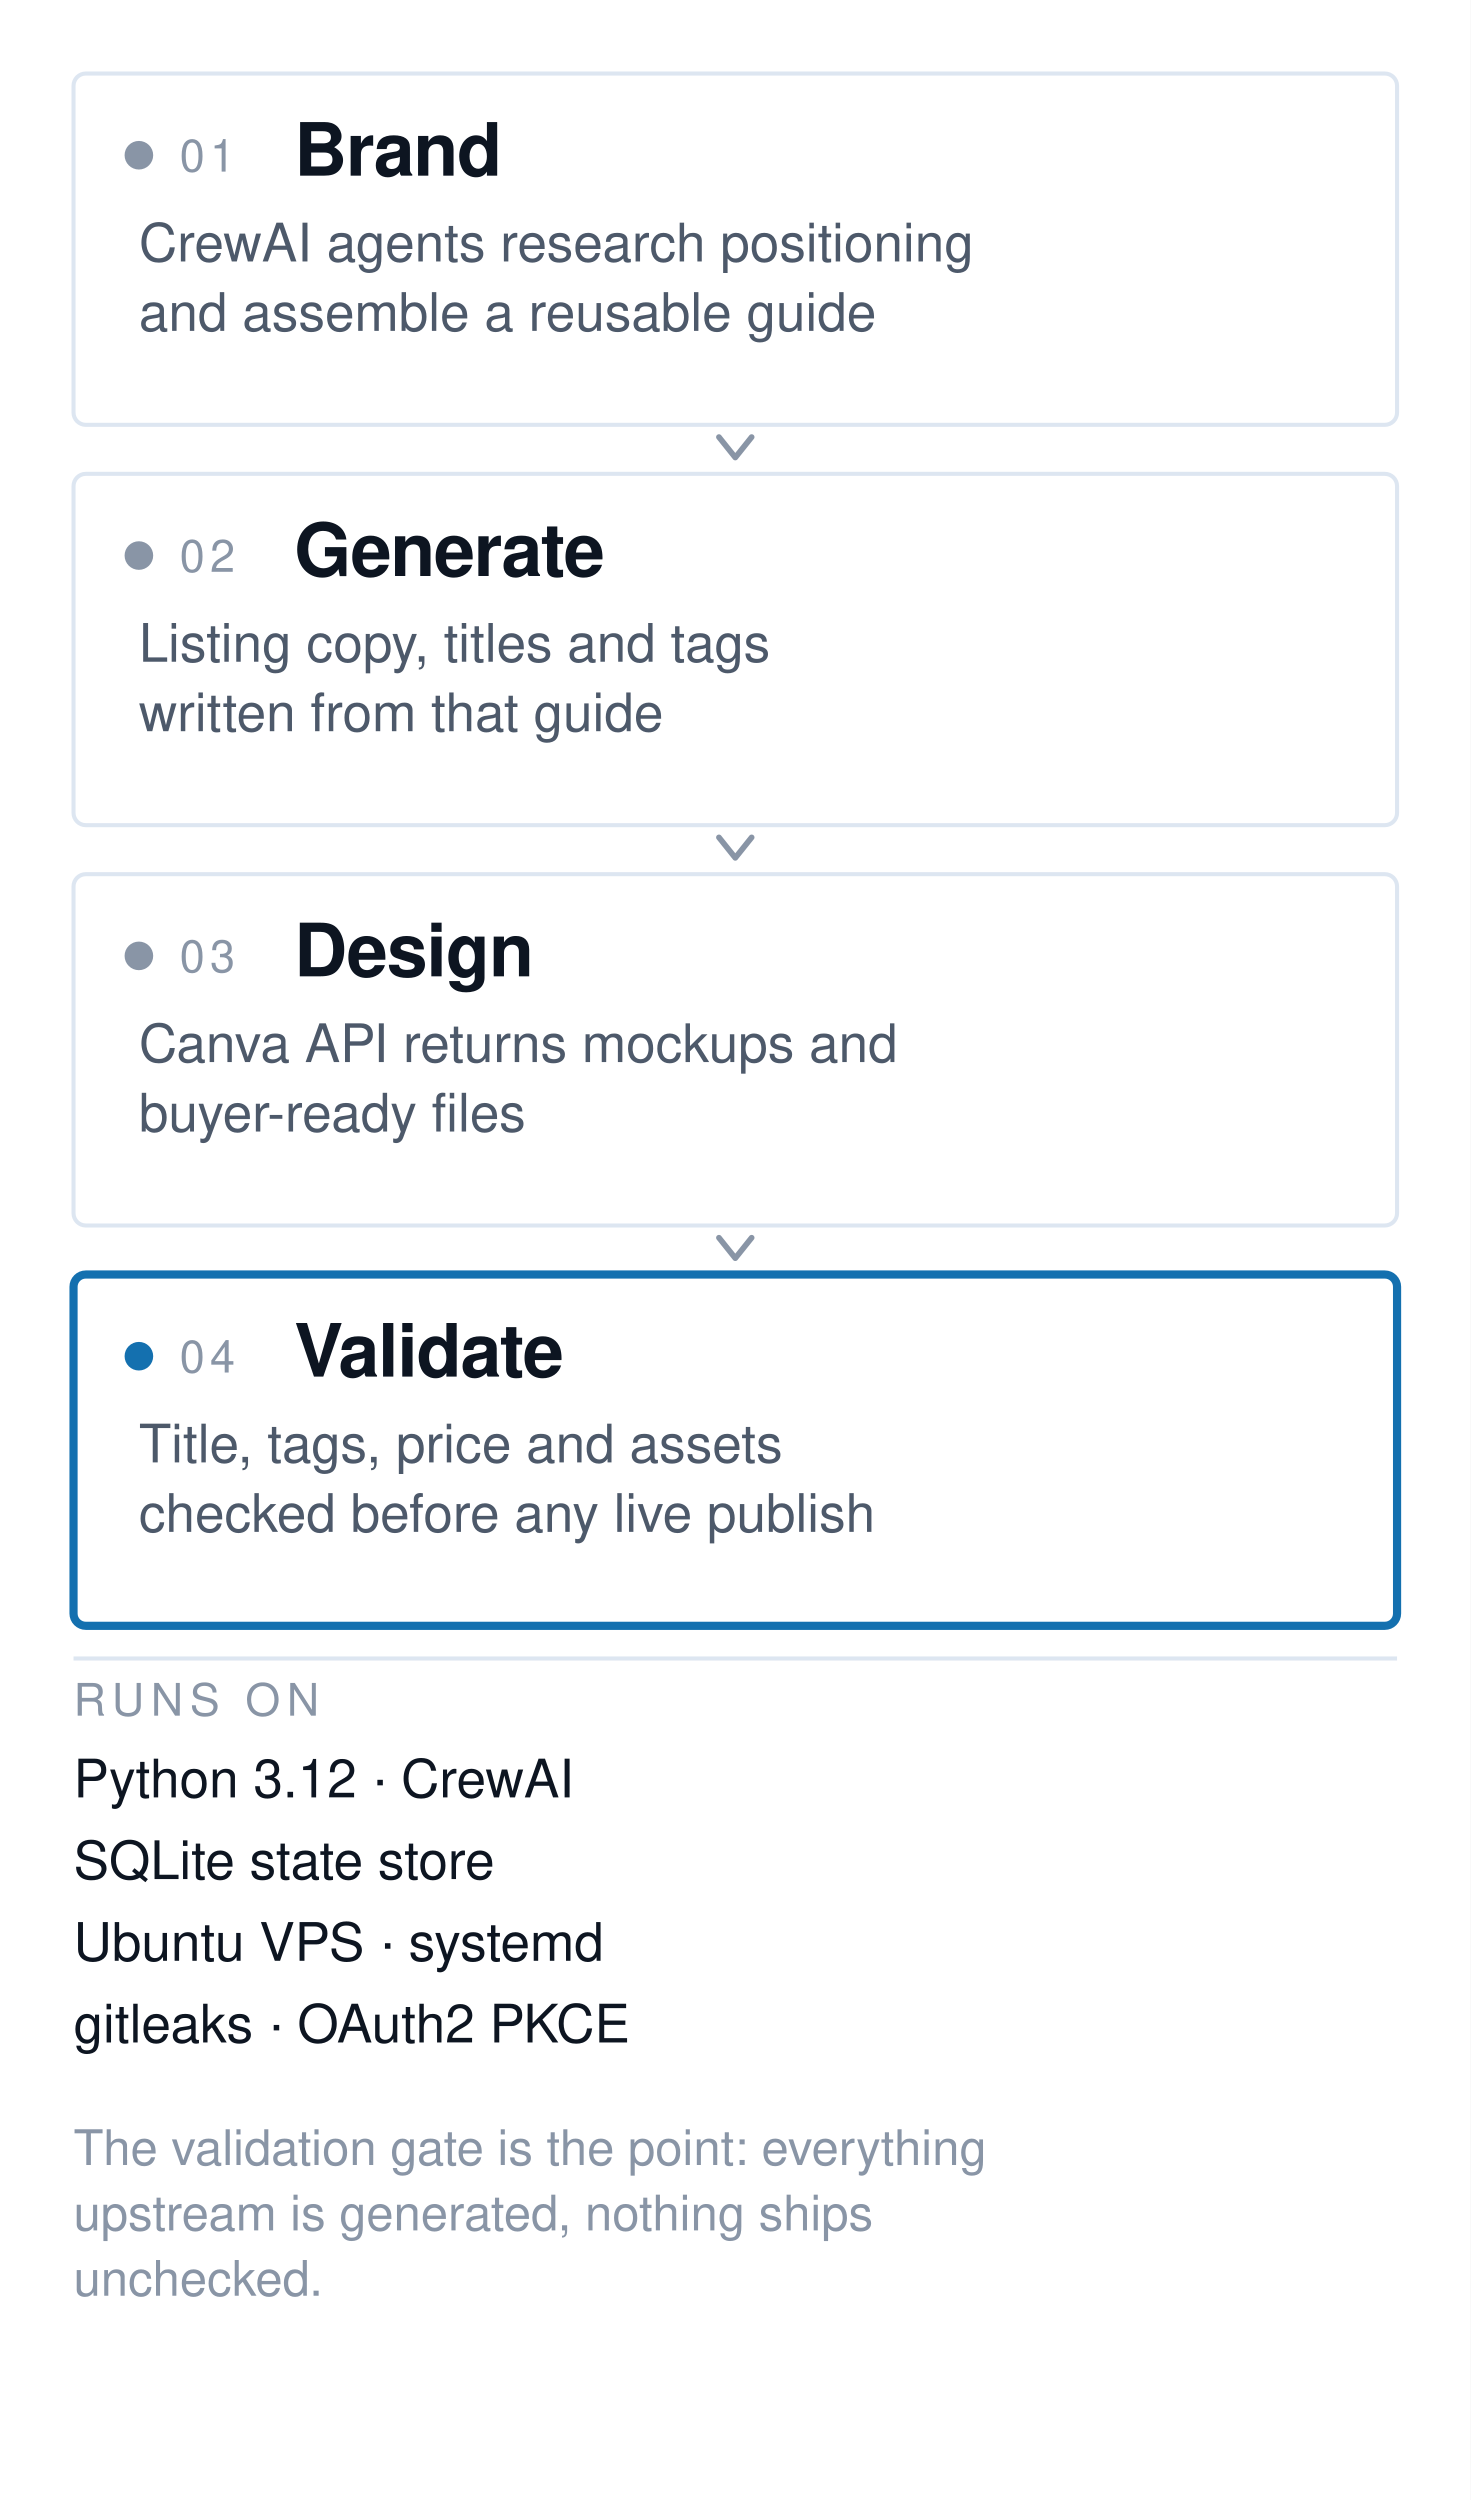
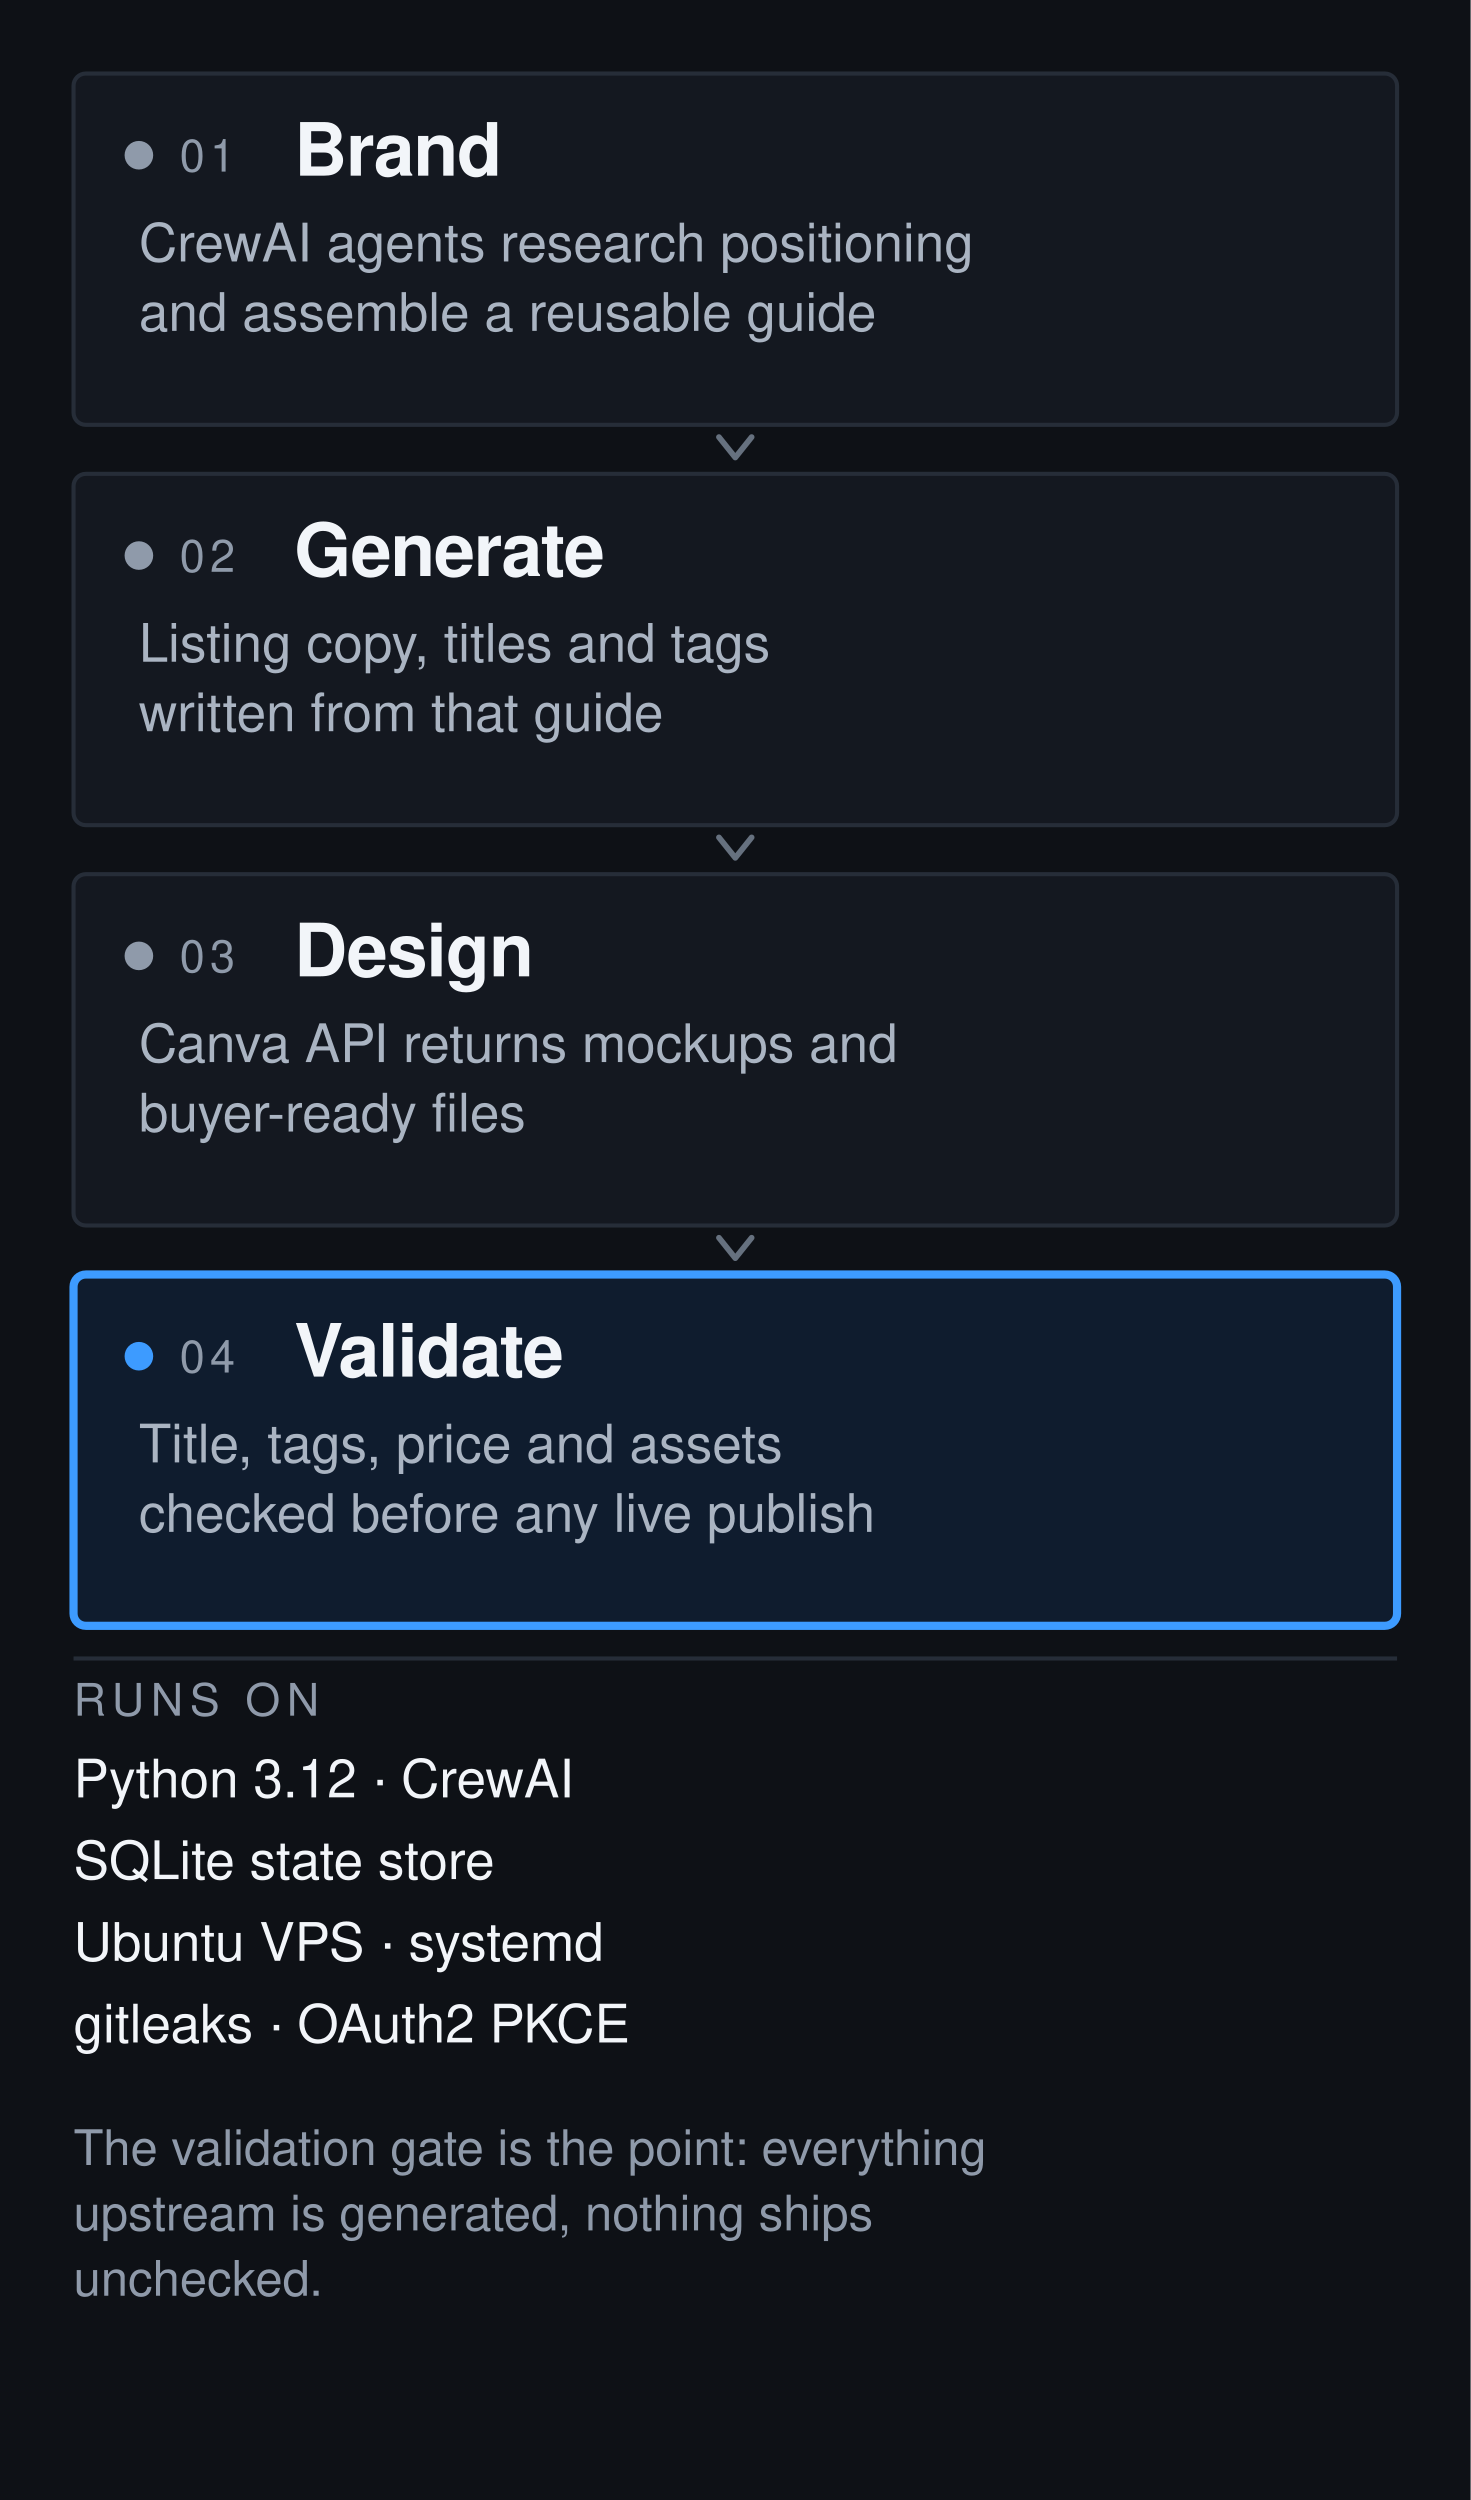
<svg xmlns="http://www.w3.org/2000/svg" viewBox="0 0 360 612" width="360" height="612" role="img" aria-label="pipeline diagram">
-   <rect width="360" height="612" fill="#ffffff" />
-   <rect x="18" y="18" width="324" height="86" rx="3" fill="#ffffff" stroke="#dde6f1" stroke-width="1" />
-   <circle cx="34" cy="38" r="3.5" fill="#8995a6" />
-   <text x="44" y="42" font-family="'Helvetica Neue',Helvetica,Arial,sans-serif" font-size="11" letter-spacing="1.3" fill="#8995a6">01</text>
-   <text x="72" y="43" font-family="'Helvetica Neue',Helvetica,Arial,sans-serif" font-size="18" font-weight="600" letter-spacing="-0.3" fill="#0d1521">Brand</text>
-   <text x="34" y="64" font-family="'Helvetica Neue',Helvetica,Arial,sans-serif" font-size="13" fill="#4d596a">CrewAI agents research positioning</text>
-   <text x="34" y="81" font-family="'Helvetica Neue',Helvetica,Arial,sans-serif" font-size="13" fill="#4d596a">and assemble a reusable guide</text>
-   <path d="M 176 107 l 4 5 l 4 -5" fill="none" stroke="#8995a6" stroke-width="1.4" stroke-linecap="round" stroke-linejoin="round" />
-   <rect x="18" y="116" width="324" height="86" rx="3" fill="#ffffff" stroke="#dde6f1" stroke-width="1" />
-   <circle cx="34" cy="136" r="3.5" fill="#8995a6" />
-   <text x="44" y="140" font-family="'Helvetica Neue',Helvetica,Arial,sans-serif" font-size="11" letter-spacing="1.3" fill="#8995a6">02</text>
-   <text x="72" y="141" font-family="'Helvetica Neue',Helvetica,Arial,sans-serif" font-size="18" font-weight="600" letter-spacing="-0.3" fill="#0d1521">Generate</text>
-   <text x="34" y="162" font-family="'Helvetica Neue',Helvetica,Arial,sans-serif" font-size="13" fill="#4d596a">Listing copy, titles and tags</text>
-   <text x="34" y="179" font-family="'Helvetica Neue',Helvetica,Arial,sans-serif" font-size="13" fill="#4d596a">written from that guide</text>
-   <path d="M 176 205 l 4 5 l 4 -5" fill="none" stroke="#8995a6" stroke-width="1.4" stroke-linecap="round" stroke-linejoin="round" />
-   <rect x="18" y="214" width="324" height="86" rx="3" fill="#ffffff" stroke="#dde6f1" stroke-width="1" />
-   <circle cx="34" cy="234" r="3.5" fill="#8995a6" />
-   <text x="44" y="238" font-family="'Helvetica Neue',Helvetica,Arial,sans-serif" font-size="11" letter-spacing="1.3" fill="#8995a6">03</text>
-   <text x="72" y="239" font-family="'Helvetica Neue',Helvetica,Arial,sans-serif" font-size="18" font-weight="600" letter-spacing="-0.3" fill="#0d1521">Design</text>
-   <text x="34" y="260" font-family="'Helvetica Neue',Helvetica,Arial,sans-serif" font-size="13" fill="#4d596a">Canva API returns mockups and</text>
-   <text x="34" y="277" font-family="'Helvetica Neue',Helvetica,Arial,sans-serif" font-size="13" fill="#4d596a">buyer-ready files</text>
-   <path d="M 176 303 l 4 5 l 4 -5" fill="none" stroke="#8995a6" stroke-width="1.4" stroke-linecap="round" stroke-linejoin="round" />
-   <rect x="18" y="312" width="324" height="86" rx="3" fill="#ffffff" stroke="#1470af" stroke-width="2" />
-   <circle cx="34" cy="332" r="3.5" fill="#1470af" />
-   <text x="44" y="336" font-family="'Helvetica Neue',Helvetica,Arial,sans-serif" font-size="11" letter-spacing="1.3" fill="#8995a6">04</text>
-   <text x="72" y="337" font-family="'Helvetica Neue',Helvetica,Arial,sans-serif" font-size="18" font-weight="600" letter-spacing="-0.3" fill="#0d1521">Validate</text>
-   <text x="34" y="358" font-family="'Helvetica Neue',Helvetica,Arial,sans-serif" font-size="13" fill="#4d596a">Title, tags, price and assets</text>
-   <text x="34" y="375" font-family="'Helvetica Neue',Helvetica,Arial,sans-serif" font-size="13" fill="#4d596a">checked before any live publish</text>
-   <line x1="18" y1="406" x2="342" y2="406" stroke="#dde6f1" stroke-width="1" />
-   <text x="18" y="420" font-family="'Helvetica Neue',Helvetica,Arial,sans-serif" font-size="11" letter-spacing="1.6" fill="#8995a6">RUNS ON</text>
-   <text x="18" y="440" font-family="'Helvetica Neue',Helvetica,Arial,sans-serif" font-size="13" fill="#0d1521">Python 3.12 · CrewAI</text>
-   <text x="18" y="460" font-family="'Helvetica Neue',Helvetica,Arial,sans-serif" font-size="13" fill="#0d1521">SQLite state store</text>
-   <text x="18" y="480" font-family="'Helvetica Neue',Helvetica,Arial,sans-serif" font-size="13" fill="#0d1521">Ubuntu VPS · systemd</text>
-   <text x="18" y="500" font-family="'Helvetica Neue',Helvetica,Arial,sans-serif" font-size="13" fill="#0d1521">gitleaks · OAuth2 PKCE</text>
-   <text x="18" y="530" font-family="'Helvetica Neue',Helvetica,Arial,sans-serif" font-size="12" fill="#8995a6">The validation gate is the point: everything</text>
-   <text x="18" y="546" font-family="'Helvetica Neue',Helvetica,Arial,sans-serif" font-size="12" fill="#8995a6">upstream is generated, nothing ships</text>
-   <text x="18" y="562" font-family="'Helvetica Neue',Helvetica,Arial,sans-serif" font-size="12" fill="#8995a6">unchecked.</text>
+   <rect width="360" height="612" fill="#0e1116" />
+   <rect x="18" y="18" width="324" height="86" rx="3" fill="#141820" stroke="#262d38" stroke-width="1" />
+   <circle cx="34" cy="38" r="3.5" fill="#8f9aaa" />
+   <text x="44" y="42" font-family="'Helvetica Neue',Helvetica,Arial,sans-serif" font-size="11" letter-spacing="1.3" fill="#8f9aaa">01</text>
+   <text x="72" y="43" font-family="'Helvetica Neue',Helvetica,Arial,sans-serif" font-size="18" font-weight="600" letter-spacing="-0.3" fill="#f2f5f9">Brand</text>
+   <text x="34" y="64" font-family="'Helvetica Neue',Helvetica,Arial,sans-serif" font-size="13" fill="#aab4c2">CrewAI agents research positioning</text>
+   <text x="34" y="81" font-family="'Helvetica Neue',Helvetica,Arial,sans-serif" font-size="13" fill="#aab4c2">and assemble a reusable guide</text>
+   <path d="M 176 107 l 4 5 l 4 -5" fill="none" stroke="#66717f" stroke-width="1.4" stroke-linecap="round" stroke-linejoin="round" />
+   <rect x="18" y="116" width="324" height="86" rx="3" fill="#141820" stroke="#262d38" stroke-width="1" />
+   <circle cx="34" cy="136" r="3.5" fill="#8f9aaa" />
+   <text x="44" y="140" font-family="'Helvetica Neue',Helvetica,Arial,sans-serif" font-size="11" letter-spacing="1.3" fill="#8f9aaa">02</text>
+   <text x="72" y="141" font-family="'Helvetica Neue',Helvetica,Arial,sans-serif" font-size="18" font-weight="600" letter-spacing="-0.3" fill="#f2f5f9">Generate</text>
+   <text x="34" y="162" font-family="'Helvetica Neue',Helvetica,Arial,sans-serif" font-size="13" fill="#aab4c2">Listing copy, titles and tags</text>
+   <text x="34" y="179" font-family="'Helvetica Neue',Helvetica,Arial,sans-serif" font-size="13" fill="#aab4c2">written from that guide</text>
+   <path d="M 176 205 l 4 5 l 4 -5" fill="none" stroke="#66717f" stroke-width="1.4" stroke-linecap="round" stroke-linejoin="round" />
+   <rect x="18" y="214" width="324" height="86" rx="3" fill="#141820" stroke="#262d38" stroke-width="1" />
+   <circle cx="34" cy="234" r="3.5" fill="#8f9aaa" />
+   <text x="44" y="238" font-family="'Helvetica Neue',Helvetica,Arial,sans-serif" font-size="11" letter-spacing="1.3" fill="#8f9aaa">03</text>
+   <text x="72" y="239" font-family="'Helvetica Neue',Helvetica,Arial,sans-serif" font-size="18" font-weight="600" letter-spacing="-0.3" fill="#f2f5f9">Design</text>
+   <text x="34" y="260" font-family="'Helvetica Neue',Helvetica,Arial,sans-serif" font-size="13" fill="#aab4c2">Canva API returns mockups and</text>
+   <text x="34" y="277" font-family="'Helvetica Neue',Helvetica,Arial,sans-serif" font-size="13" fill="#aab4c2">buyer-ready files</text>
+   <path d="M 176 303 l 4 5 l 4 -5" fill="none" stroke="#66717f" stroke-width="1.4" stroke-linecap="round" stroke-linejoin="round" />
+   <rect x="18" y="312" width="324" height="86" rx="3" fill="#0f1c2e" stroke="#3d9bff" stroke-width="2" />
+   <circle cx="34" cy="332" r="3.5" fill="#3d9bff" />
+   <text x="44" y="336" font-family="'Helvetica Neue',Helvetica,Arial,sans-serif" font-size="11" letter-spacing="1.3" fill="#8f9aaa">04</text>
+   <text x="72" y="337" font-family="'Helvetica Neue',Helvetica,Arial,sans-serif" font-size="18" font-weight="600" letter-spacing="-0.3" fill="#f2f5f9">Validate</text>
+   <text x="34" y="358" font-family="'Helvetica Neue',Helvetica,Arial,sans-serif" font-size="13" fill="#aab4c2">Title, tags, price and assets</text>
+   <text x="34" y="375" font-family="'Helvetica Neue',Helvetica,Arial,sans-serif" font-size="13" fill="#aab4c2">checked before any live publish</text>
+   <line x1="18" y1="406" x2="342" y2="406" stroke="#262d38" stroke-width="1" />
+   <text x="18" y="420" font-family="'Helvetica Neue',Helvetica,Arial,sans-serif" font-size="11" letter-spacing="1.6" fill="#8f9aaa">RUNS ON</text>
+   <text x="18" y="440" font-family="'Helvetica Neue',Helvetica,Arial,sans-serif" font-size="13" fill="#f2f5f9">Python 3.12 · CrewAI</text>
+   <text x="18" y="460" font-family="'Helvetica Neue',Helvetica,Arial,sans-serif" font-size="13" fill="#f2f5f9">SQLite state store</text>
+   <text x="18" y="480" font-family="'Helvetica Neue',Helvetica,Arial,sans-serif" font-size="13" fill="#f2f5f9">Ubuntu VPS · systemd</text>
+   <text x="18" y="500" font-family="'Helvetica Neue',Helvetica,Arial,sans-serif" font-size="13" fill="#f2f5f9">gitleaks · OAuth2 PKCE</text>
+   <text x="18" y="530" font-family="'Helvetica Neue',Helvetica,Arial,sans-serif" font-size="12" fill="#8f9aaa">The validation gate is the point: everything</text>
+   <text x="18" y="546" font-family="'Helvetica Neue',Helvetica,Arial,sans-serif" font-size="12" fill="#8f9aaa">upstream is generated, nothing ships</text>
+   <text x="18" y="562" font-family="'Helvetica Neue',Helvetica,Arial,sans-serif" font-size="12" fill="#8f9aaa">unchecked.</text>
</svg>
